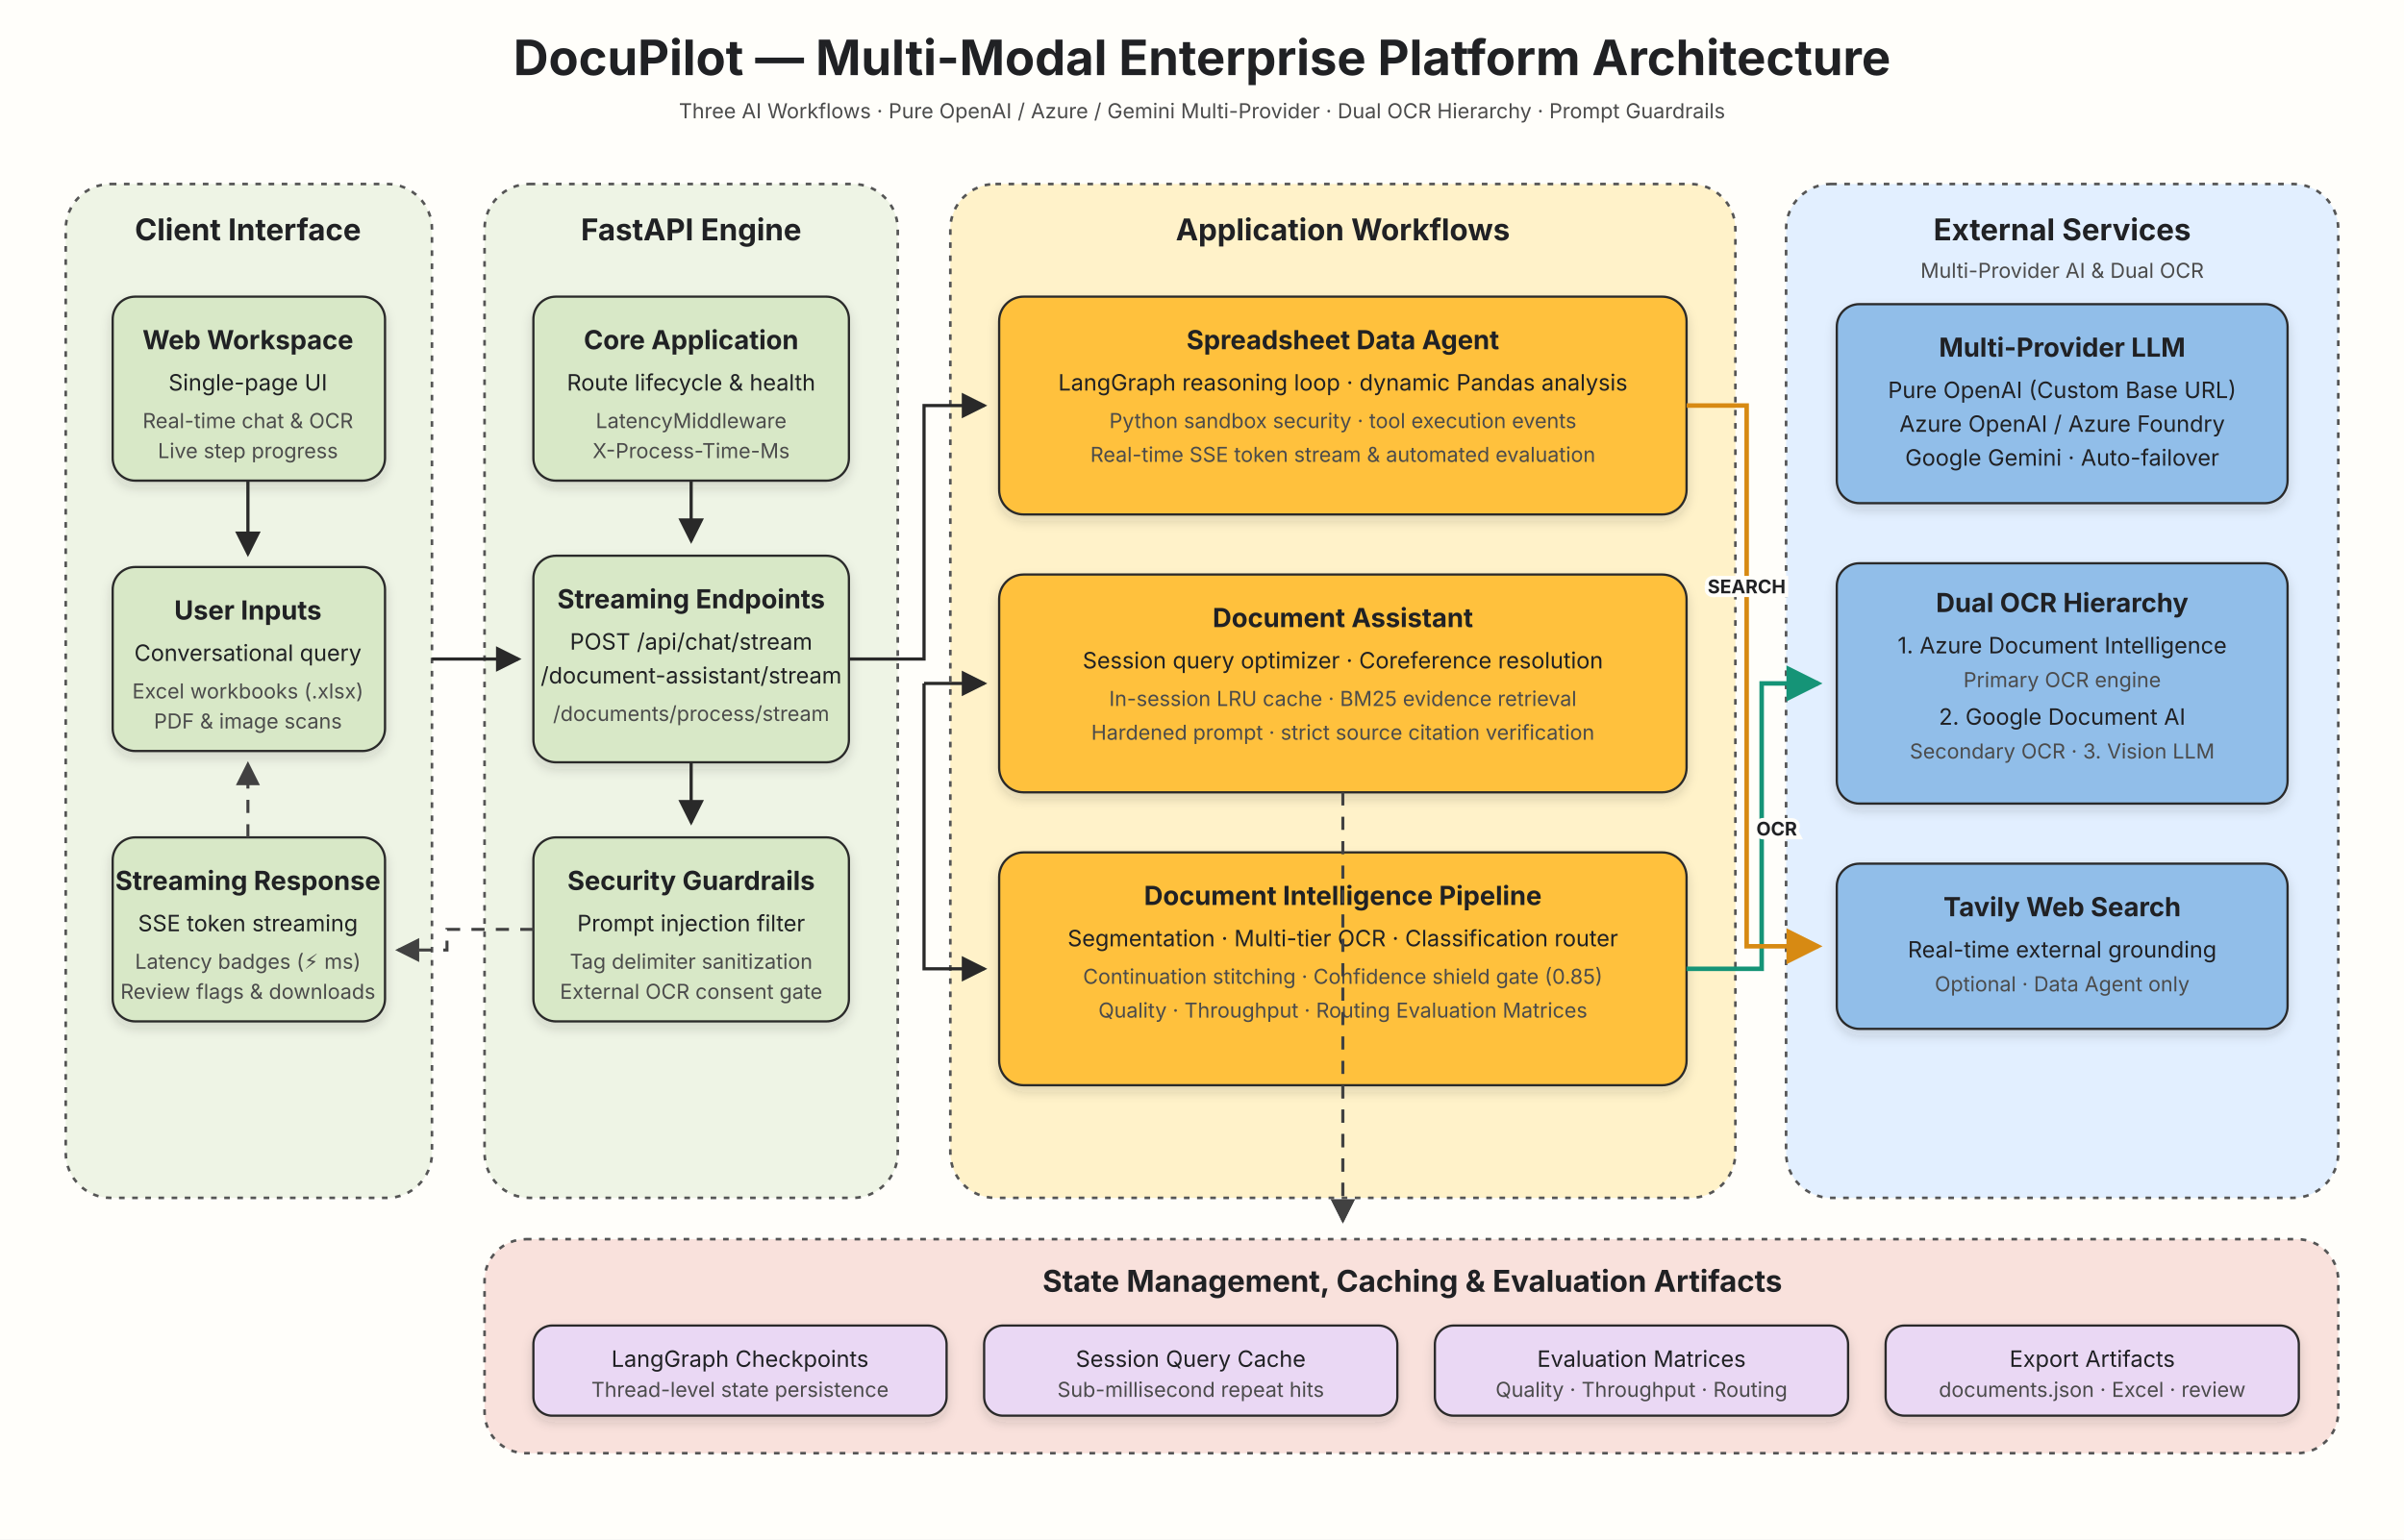
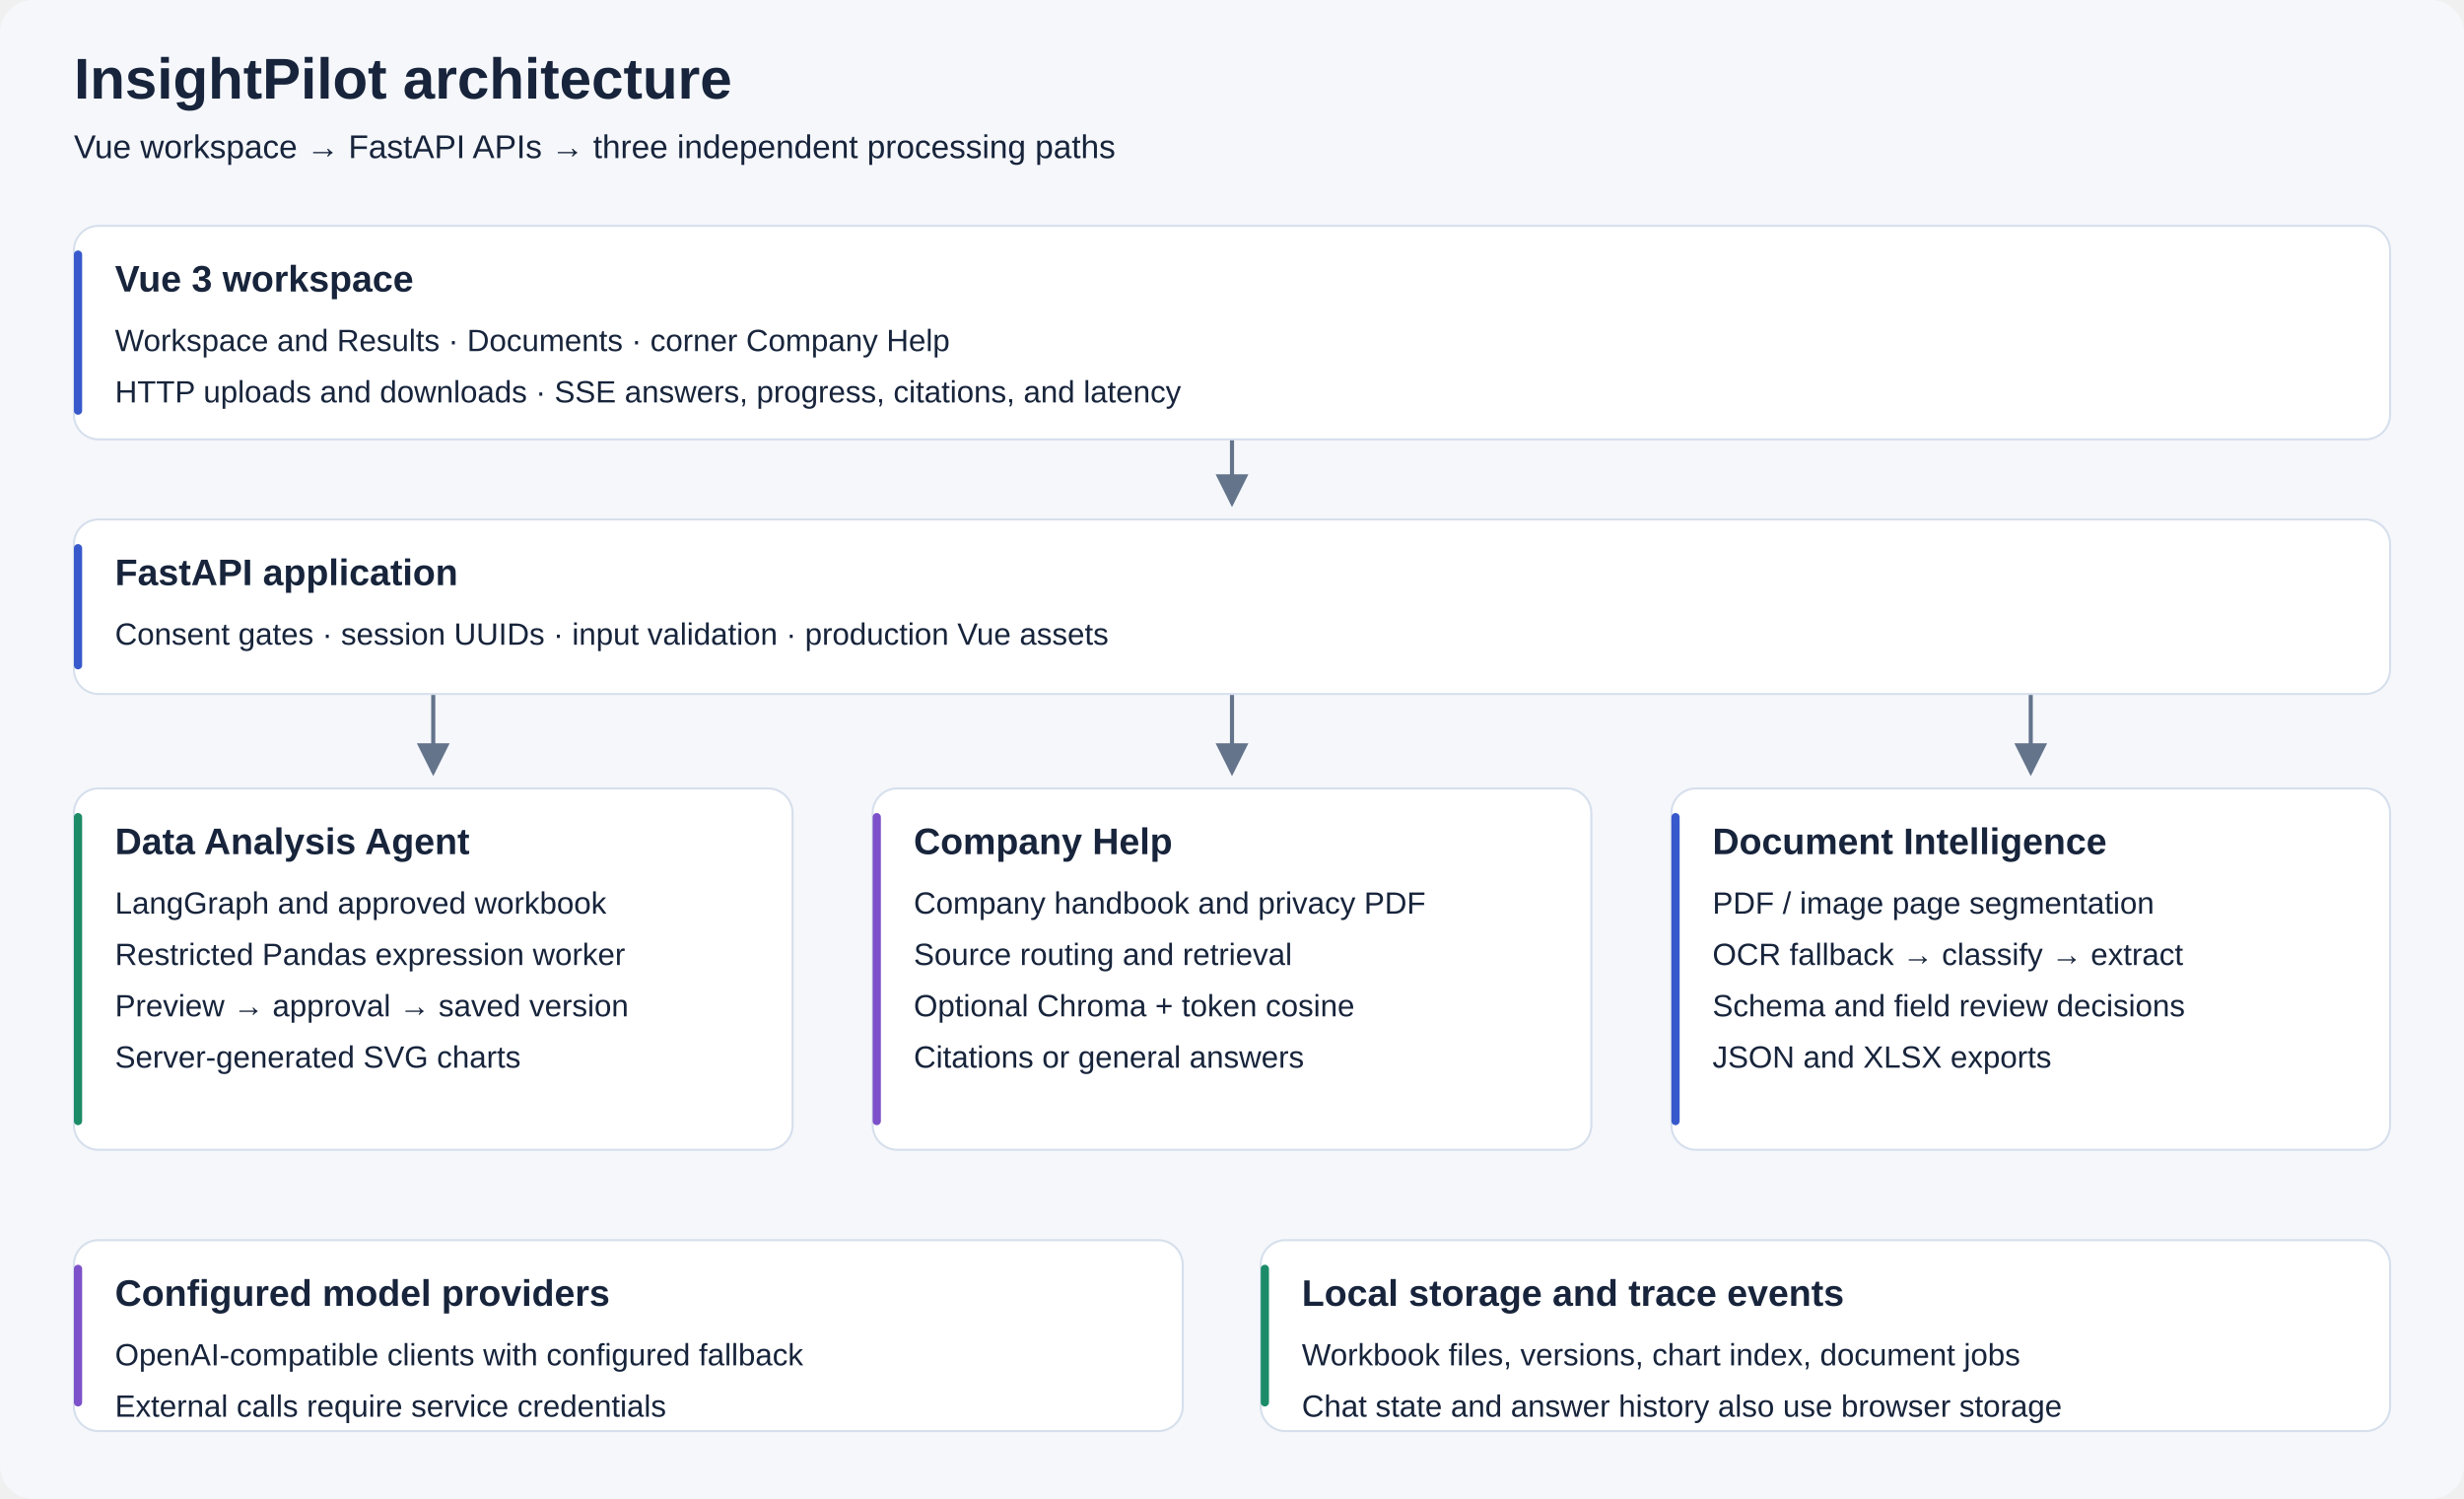
- <svg xmlns="http://www.w3.org/2000/svg" viewBox="0 0 1280 820" role="img" aria-labelledby="title desc">
+ <svg xmlns="http://www.w3.org/2000/svg" viewBox="0 0 1200 730" role="img" aria-labelledby="title desc">
  <defs>
-     <filter id="shadow" x="-15%" y="-15%" width="130%" height="140%">
-       <feDropShadow dx="0" dy="3" stdDeviation="3" flood-color="#302b20" flood-opacity=".16" />
-     </filter>
    <marker id="arrow" markerWidth="8" markerHeight="8" refX="7" refY="4" orient="auto">
-       <path d="M0 0L8 4L0 8Z" fill="#292929" />
+       <path d="M0 0L8 4L0 8Z" fill="#64748b" />
    </marker>
-     <marker id="arrow-dash" markerWidth="8" markerHeight="8" refX="7" refY="4" orient="auto">
-       <path d="M0 0L8 4L0 8Z" fill="#414141" />
-     </marker>
-     <marker id="arrow-ocr" markerWidth="8" markerHeight="8" refX="7" refY="4" orient="auto">
-       <path d="M0 0L8 4L0 8Z" fill="#159477" />
-     </marker>
-     <marker id="arrow-search" markerWidth="8" markerHeight="8" refX="7" refY="4" orient="auto">
-       <path d="M0 0L8 4L0 8Z" fill="#d78a13" />
-     </marker>
-     <style>
-       text{font-family:Inter,ui-sans-serif,system-ui,-apple-system,"Segoe UI",sans-serif;fill:#202124}
-       .title{font-size:26px;font-weight:750}.group{font-size:16px;font-weight:750}.head{font-size:14px;font-weight:700}.body{font-size:12px}.sub{font-size:11px;fill:#4b4b4b}
-       .zone{stroke:#555;stroke-width:1.4;stroke-dasharray:3 4}.card{stroke:#292929;stroke-width:1.2;filter:url(#shadow)}.arrow{fill:none;stroke:#292929;stroke-width:1.7;marker-end:url(#arrow)}.dash{fill:none;stroke:#414141;stroke-width:1.6;stroke-dasharray:7 6;marker-end:url(#arrow-dash)}.ocr{fill:none;stroke:#159477;stroke-width:2.4;marker-end:url(#arrow-ocr)}.search{fill:none;stroke:#d78a13;stroke-width:2.4;marker-end:url(#arrow-search)}
-     </style>
  </defs>
-   <rect width="1280" height="820" fill="#fffefa" />
-   <text class="title" x="640" y="40" text-anchor="middle">DocuPilot — Multi-Modal Enterprise Platform Architecture</text>
-   <text class="sub" x="640" y="63" text-anchor="middle">Three AI Workflows · Pure OpenAI / Azure / Gemini Multi-Provider · Dual OCR Hierarchy · Prompt Guardrails</text>
-   <rect class="zone" x="35" y="98" width="195" height="540" rx="24" fill="#eef4e5" />
-   <text class="group" x="132" y="128" text-anchor="middle">Client Interface</text>
-   <rect class="card" x="60" y="158" width="145" height="98" rx="12" fill="#d8e8c7" />
-   <text class="head" x="132" y="186" text-anchor="middle">Web Workspace</text>
-   <text class="body" x="132" y="208" text-anchor="middle">Single-page UI</text>
-   <text class="sub" x="132" y="228" text-anchor="middle">Real-time chat &amp; OCR</text>
-   <text class="sub" x="132" y="244" text-anchor="middle">Live step progress</text>
-   <rect class="card" x="60" y="302" width="145" height="98" rx="12" fill="#d8e8c7" />
-   <text class="head" x="132" y="330" text-anchor="middle">User Inputs</text>
-   <text class="body" x="132" y="352" text-anchor="middle">Conversational query</text>
-   <text class="sub" x="132" y="372" text-anchor="middle">Excel workbooks (.xlsx)</text>
-   <text class="sub" x="132" y="388" text-anchor="middle">PDF &amp; image scans</text>
-   <rect class="card" x="60" y="446" width="145" height="98" rx="12" fill="#d8e8c7" />
-   <text class="head" x="132" y="474" text-anchor="middle">Streaming Response</text>
-   <text class="body" x="132" y="496" text-anchor="middle">SSE token streaming</text>
-   <text class="sub" x="132" y="516" text-anchor="middle">Latency badges (⚡ ms)</text>
-   <text class="sub" x="132" y="532" text-anchor="middle">Review flags &amp; downloads</text>
-   <path class="arrow" d="M132 256V295" />
-   <path class="dash" d="M132 446V407" />
-   <rect class="zone" x="258" y="98" width="220" height="540" rx="24" fill="#eef4e5" />
-   <text class="group" x="368" y="128" text-anchor="middle">FastAPI Engine</text>
-   <rect class="card" x="284" y="158" width="168" height="98" rx="12" fill="#d8e8c7" />
-   <text class="head" x="368" y="186" text-anchor="middle">Core Application</text>
-   <text class="body" x="368" y="208" text-anchor="middle">Route lifecycle &amp; health</text>
-   <text class="sub" x="368" y="228" text-anchor="middle">LatencyMiddleware</text>
-   <text class="sub" x="368" y="244" text-anchor="middle">X-Process-Time-Ms</text>
-   <rect class="card" x="284" y="296" width="168" height="110" rx="12" fill="#d8e8c7" />
-   <text class="head" x="368" y="324" text-anchor="middle">Streaming Endpoints</text>
-   <text class="body" x="368" y="346" text-anchor="middle">POST /api/chat/stream</text>
-   <text class="body" x="368" y="364" text-anchor="middle">/document-assistant/stream</text>
-   <text class="sub" x="368" y="384" text-anchor="middle">/documents/process/stream</text>
-   <rect class="card" x="284" y="446" width="168" height="98" rx="12" fill="#d8e8c7" />
-   <text class="head" x="368" y="474" text-anchor="middle">Security Guardrails</text>
-   <text class="body" x="368" y="496" text-anchor="middle">Prompt injection filter</text>
-   <text class="sub" x="368" y="516" text-anchor="middle">Tag delimiter sanitization</text>
-   <text class="sub" x="368" y="532" text-anchor="middle">External OCR consent gate</text>
-   <path class="arrow" d="M368 256V288" />
-   <path class="arrow" d="M368 406V438" />
-   <path class="arrow" d="M230 351H276" />
-   <path class="dash" d="M284 495H238V506H212" />
-   <rect class="zone" x="506" y="98" width="418" height="540" rx="24" fill="#fff2c9" />
-   <text class="group" x="715" y="128" text-anchor="middle">Application Workflows</text>
-   <rect class="card" x="532" y="158" width="366" height="116" rx="13" fill="#ffc13d" />
-   <text class="head" x="715" y="186" text-anchor="middle">Spreadsheet Data Agent</text>
-   <text class="body" x="715" y="208" text-anchor="middle">LangGraph reasoning loop · dynamic Pandas analysis</text>
-   <text class="sub" x="715" y="228" text-anchor="middle">Python sandbox security · tool execution events</text>
-   <text class="sub" x="715" y="246" text-anchor="middle">Real-time SSE token stream &amp; automated evaluation</text>
-   <rect class="card" x="532" y="306" width="366" height="116" rx="13" fill="#ffc13d" />
-   <text class="head" x="715" y="334" text-anchor="middle">Document Assistant</text>
-   <text class="body" x="715" y="356" text-anchor="middle">Session query optimizer · Coreference resolution</text>
-   <text class="sub" x="715" y="376" text-anchor="middle">In-session LRU cache · BM25 evidence retrieval</text>
-   <text class="sub" x="715" y="394" text-anchor="middle">Hardened prompt · strict source citation verification</text>
-   <rect class="card" x="532" y="454" width="366" height="124" rx="13" fill="#ffc13d" />
-   <text class="head" x="715" y="482" text-anchor="middle">Document Intelligence Pipeline</text>
-   <text class="body" x="715" y="504" text-anchor="middle">Segmentation · Multi-tier OCR · Classification router</text>
-   <text class="sub" x="715" y="524" text-anchor="middle">Continuation stitching · Confidence shield gate (0.85)</text>
-   <text class="sub" x="715" y="542" text-anchor="middle">Quality · Throughput · Routing Evaluation Matrices</text>
-   <path class="arrow" d="M452 351H492V216H524" />
-   <path class="arrow" d="M492 364H524" />
-   <path class="arrow" d="M492 364V516H524" />
-   <rect class="zone" x="951" y="98" width="294" height="540" rx="24" fill="#e2efff" />
-   <text class="group" x="1098" y="128" text-anchor="middle">External Services</text>
-   <text class="sub" x="1098" y="148" text-anchor="middle">Multi-Provider AI &amp; Dual OCR</text>
-   <rect class="card" x="978" y="162" width="240" height="106" rx="12" fill="#91bee9" />
-   <text class="head" x="1098" y="190" text-anchor="middle">Multi-Provider LLM</text>
-   <text class="body" x="1098" y="212" text-anchor="middle">Pure OpenAI (Custom Base URL)</text>
-   <text class="body" x="1098" y="230" text-anchor="middle">Azure OpenAI / Azure Foundry</text>
-   <text class="body" x="1098" y="248" text-anchor="middle">Google Gemini · Auto-failover</text>
-   <rect class="card" x="978" y="300" width="240" height="128" rx="12" fill="#91bee9" />
-   <text class="head" x="1098" y="326" text-anchor="middle">Dual OCR Hierarchy</text>
-   <text class="body" x="1098" y="348" text-anchor="middle">1. Azure Document Intelligence</text>
-   <text class="sub" x="1098" y="366" text-anchor="middle">Primary OCR engine</text>
-   <text class="body" x="1098" y="386" text-anchor="middle">2. Google Document AI</text>
-   <text class="sub" x="1098" y="404" text-anchor="middle">Secondary OCR · 3. Vision LLM</text>
-   <rect class="card" x="978" y="460" width="240" height="88" rx="12" fill="#91bee9" />
-   <text class="head" x="1098" y="488" text-anchor="middle">Tavily Web Search</text>
-   <text class="body" x="1098" y="510" text-anchor="middle">Real-time external grounding</text>
-   <text class="sub" x="1098" y="528" text-anchor="middle">Optional · Data Agent only</text>
-   <path class="ocr" d="M898 516H938V364H968" />
-   <path class="search" d="M898 216H930V504H968" />
-   <text x="946" y="445" text-anchor="middle" font-size="10" font-weight="700" fill="#087c62" style="paint-order:stroke;stroke:#fffefa;stroke-width:4px">OCR</text>
-   <text x="930" y="316" text-anchor="middle" font-size="10" font-weight="700" fill="#a56500" style="paint-order:stroke;stroke:#fffefa;stroke-width:4px">SEARCH</text>
-   <rect class="zone" x="258" y="660" width="987" height="114" rx="22" fill="#f9e1dc" />
-   <text class="group" x="752" y="688" text-anchor="middle">State Management, Caching &amp; Evaluation Artifacts</text>
-   <rect class="card" x="284" y="706" width="220" height="48" rx="10" fill="#ead8f4" />
-   <text class="body" x="394" y="728" text-anchor="middle">LangGraph Checkpoints</text>
-   <text class="sub" x="394" y="744" text-anchor="middle">Thread-level state persistence</text>
-   <rect class="card" x="524" y="706" width="220" height="48" rx="10" fill="#ead8f4" />
-   <text class="body" x="634" y="728" text-anchor="middle">Session Query Cache</text>
-   <text class="sub" x="634" y="744" text-anchor="middle">Sub-millisecond repeat hits</text>
-   <rect class="card" x="764" y="706" width="220" height="48" rx="10" fill="#ead8f4" />
-   <text class="body" x="874" y="728" text-anchor="middle">Evaluation Matrices</text>
-   <text class="sub" x="874" y="744" text-anchor="middle">Quality · Throughput · Routing</text>
-   <rect class="card" x="1004" y="706" width="220" height="48" rx="10" fill="#ead8f4" />
-   <text class="body" x="1114" y="728" text-anchor="middle">Export Artifacts</text>
-   <text class="sub" x="1114" y="744" text-anchor="middle">documents.json · Excel · review</text>
-   <path class="dash" d="M715 578V650" />
-   <path class="dash" d="M715 422V650" />
+   <style>text{font-family:Arial,sans-serif;fill:#17243b}.title{font-size:28px;font-weight:700}.subtitle{font-size:16px;fill:#526278}.head{font-size:18px;font-weight:700}.body{font-size:15px;fill:#40516a}.line{fill:none;stroke:#64748b;stroke-width:2;marker-end:url(#arrow)}</style>
+   <rect width="1200" height="730" rx="16" fill="#f5f7fb" />
+   <text x="36" y="48" font-family="Arial, sans-serif" font-size="28" font-weight="700" fill="#17243b">InsightPilot architecture</text>
+   <text x="36" y="77" font-family="Arial, sans-serif" font-size="16" fill="#526278">Vue workspace → FastAPI APIs → three independent processing paths</text>
+   <path fill="none" stroke="#64748b" stroke-width="2" marker-end="url(#arrow)" d="M600 214V245" />
+   <path fill="none" stroke="#64748b" stroke-width="2" marker-end="url(#arrow)" d="M211 338V376" />
+   <path fill="none" stroke="#64748b" stroke-width="2" marker-end="url(#arrow)" d="M600 338V376" />
+   <path fill="none" stroke="#64748b" stroke-width="2" marker-end="url(#arrow)" d="M989 338V376" />
+   <rect x="36" y="110" width="1128" height="104" rx="12" fill="white" stroke="#d6dfec" />
+   <rect x="36" y="122" width="4" height="80" rx="2" fill="#3759cc" />
+   <text x="56" y="142" font-family="Arial, sans-serif" font-size="18" font-weight="700" fill="#17243b">Vue 3 workspace</text>
+   <text x="56" y="171" font-family="Arial, sans-serif" font-size="15" fill="#40516a">Workspace and Results · Documents · corner Company Help</text>
+   <text x="56" y="196" font-family="Arial, sans-serif" font-size="15" fill="#40516a">HTTP uploads and downloads · SSE answers, progress, citations, and latency</text>
+   <rect x="36" y="253" width="1128" height="85" rx="12" fill="white" stroke="#d6dfec" />
+   <rect x="36" y="265" width="4" height="61" rx="2" fill="#3759cc" />
+   <text x="56" y="285" font-family="Arial, sans-serif" font-size="18" font-weight="700" fill="#17243b">FastAPI application</text>
+   <text x="56" y="314" font-family="Arial, sans-serif" font-size="15" fill="#40516a">Consent gates · session UUIDs · input validation · production Vue assets</text>
+   <rect x="36" y="384" width="350" height="176" rx="12" fill="white" stroke="#d6dfec" />
+   <rect x="36" y="396" width="4" height="152" rx="2" fill="#1b8b68" />
+   <text x="56" y="416" font-family="Arial, sans-serif" font-size="18" font-weight="700" fill="#17243b">Data Analysis Agent</text>
+   <text x="56" y="445" font-family="Arial, sans-serif" font-size="15" fill="#40516a">LangGraph and approved workbook</text>
+   <text x="56" y="470" font-family="Arial, sans-serif" font-size="15" fill="#40516a">Restricted Pandas expression worker</text>
+   <text x="56" y="495" font-family="Arial, sans-serif" font-size="15" fill="#40516a">Preview → approval → saved version</text>
+   <text x="56" y="520" font-family="Arial, sans-serif" font-size="15" fill="#40516a">Server-generated SVG charts</text>
+   <rect x="425" y="384" width="350" height="176" rx="12" fill="white" stroke="#d6dfec" />
+   <rect x="425" y="396" width="4" height="152" rx="2" fill="#7c51c9" />
+   <text x="445" y="416" font-family="Arial, sans-serif" font-size="18" font-weight="700" fill="#17243b">Company Help</text>
+   <text x="445" y="445" font-family="Arial, sans-serif" font-size="15" fill="#40516a">Company handbook and privacy PDF</text>
+   <text x="445" y="470" font-family="Arial, sans-serif" font-size="15" fill="#40516a">Source routing and retrieval</text>
+   <text x="445" y="495" font-family="Arial, sans-serif" font-size="15" fill="#40516a">Optional Chroma + token cosine</text>
+   <text x="445" y="520" font-family="Arial, sans-serif" font-size="15" fill="#40516a">Citations or general answers</text>
+   <rect x="814" y="384" width="350" height="176" rx="12" fill="white" stroke="#d6dfec" />
+   <rect x="814" y="396" width="4" height="152" rx="2" fill="#3759cc" />
+   <text x="834" y="416" font-family="Arial, sans-serif" font-size="18" font-weight="700" fill="#17243b">Document Intelligence</text>
+   <text x="834" y="445" font-family="Arial, sans-serif" font-size="15" fill="#40516a">PDF / image page segmentation</text>
+   <text x="834" y="470" font-family="Arial, sans-serif" font-size="15" fill="#40516a">OCR fallback → classify → extract</text>
+   <text x="834" y="495" font-family="Arial, sans-serif" font-size="15" fill="#40516a">Schema and field review decisions</text>
+   <text x="834" y="520" font-family="Arial, sans-serif" font-size="15" fill="#40516a">JSON and XLSX exports</text>
+   <rect x="36" y="604" width="540" height="93" rx="12" fill="white" stroke="#d6dfec" />
+   <rect x="36" y="616" width="4" height="69" rx="2" fill="#7c51c9" />
+   <text x="56" y="636" font-family="Arial, sans-serif" font-size="18" font-weight="700" fill="#17243b">Configured model providers</text>
+   <text x="56" y="665" font-family="Arial, sans-serif" font-size="15" fill="#40516a">OpenAI-compatible clients with configured fallback</text>
+   <text x="56" y="690" font-family="Arial, sans-serif" font-size="15" fill="#40516a">External calls require service credentials</text>
+   <rect x="614" y="604" width="550" height="93" rx="12" fill="white" stroke="#d6dfec" />
+   <rect x="614" y="616" width="4" height="69" rx="2" fill="#1b8b68" />
+   <text x="634" y="636" font-family="Arial, sans-serif" font-size="18" font-weight="700" fill="#17243b">Local storage and trace events</text>
+   <text x="634" y="665" font-family="Arial, sans-serif" font-size="15" fill="#40516a">Workbook files, versions, chart index, document jobs</text>
+   <text x="634" y="690" font-family="Arial, sans-serif" font-size="15" fill="#40516a">Chat state and answer history also use browser storage</text>
</svg>
